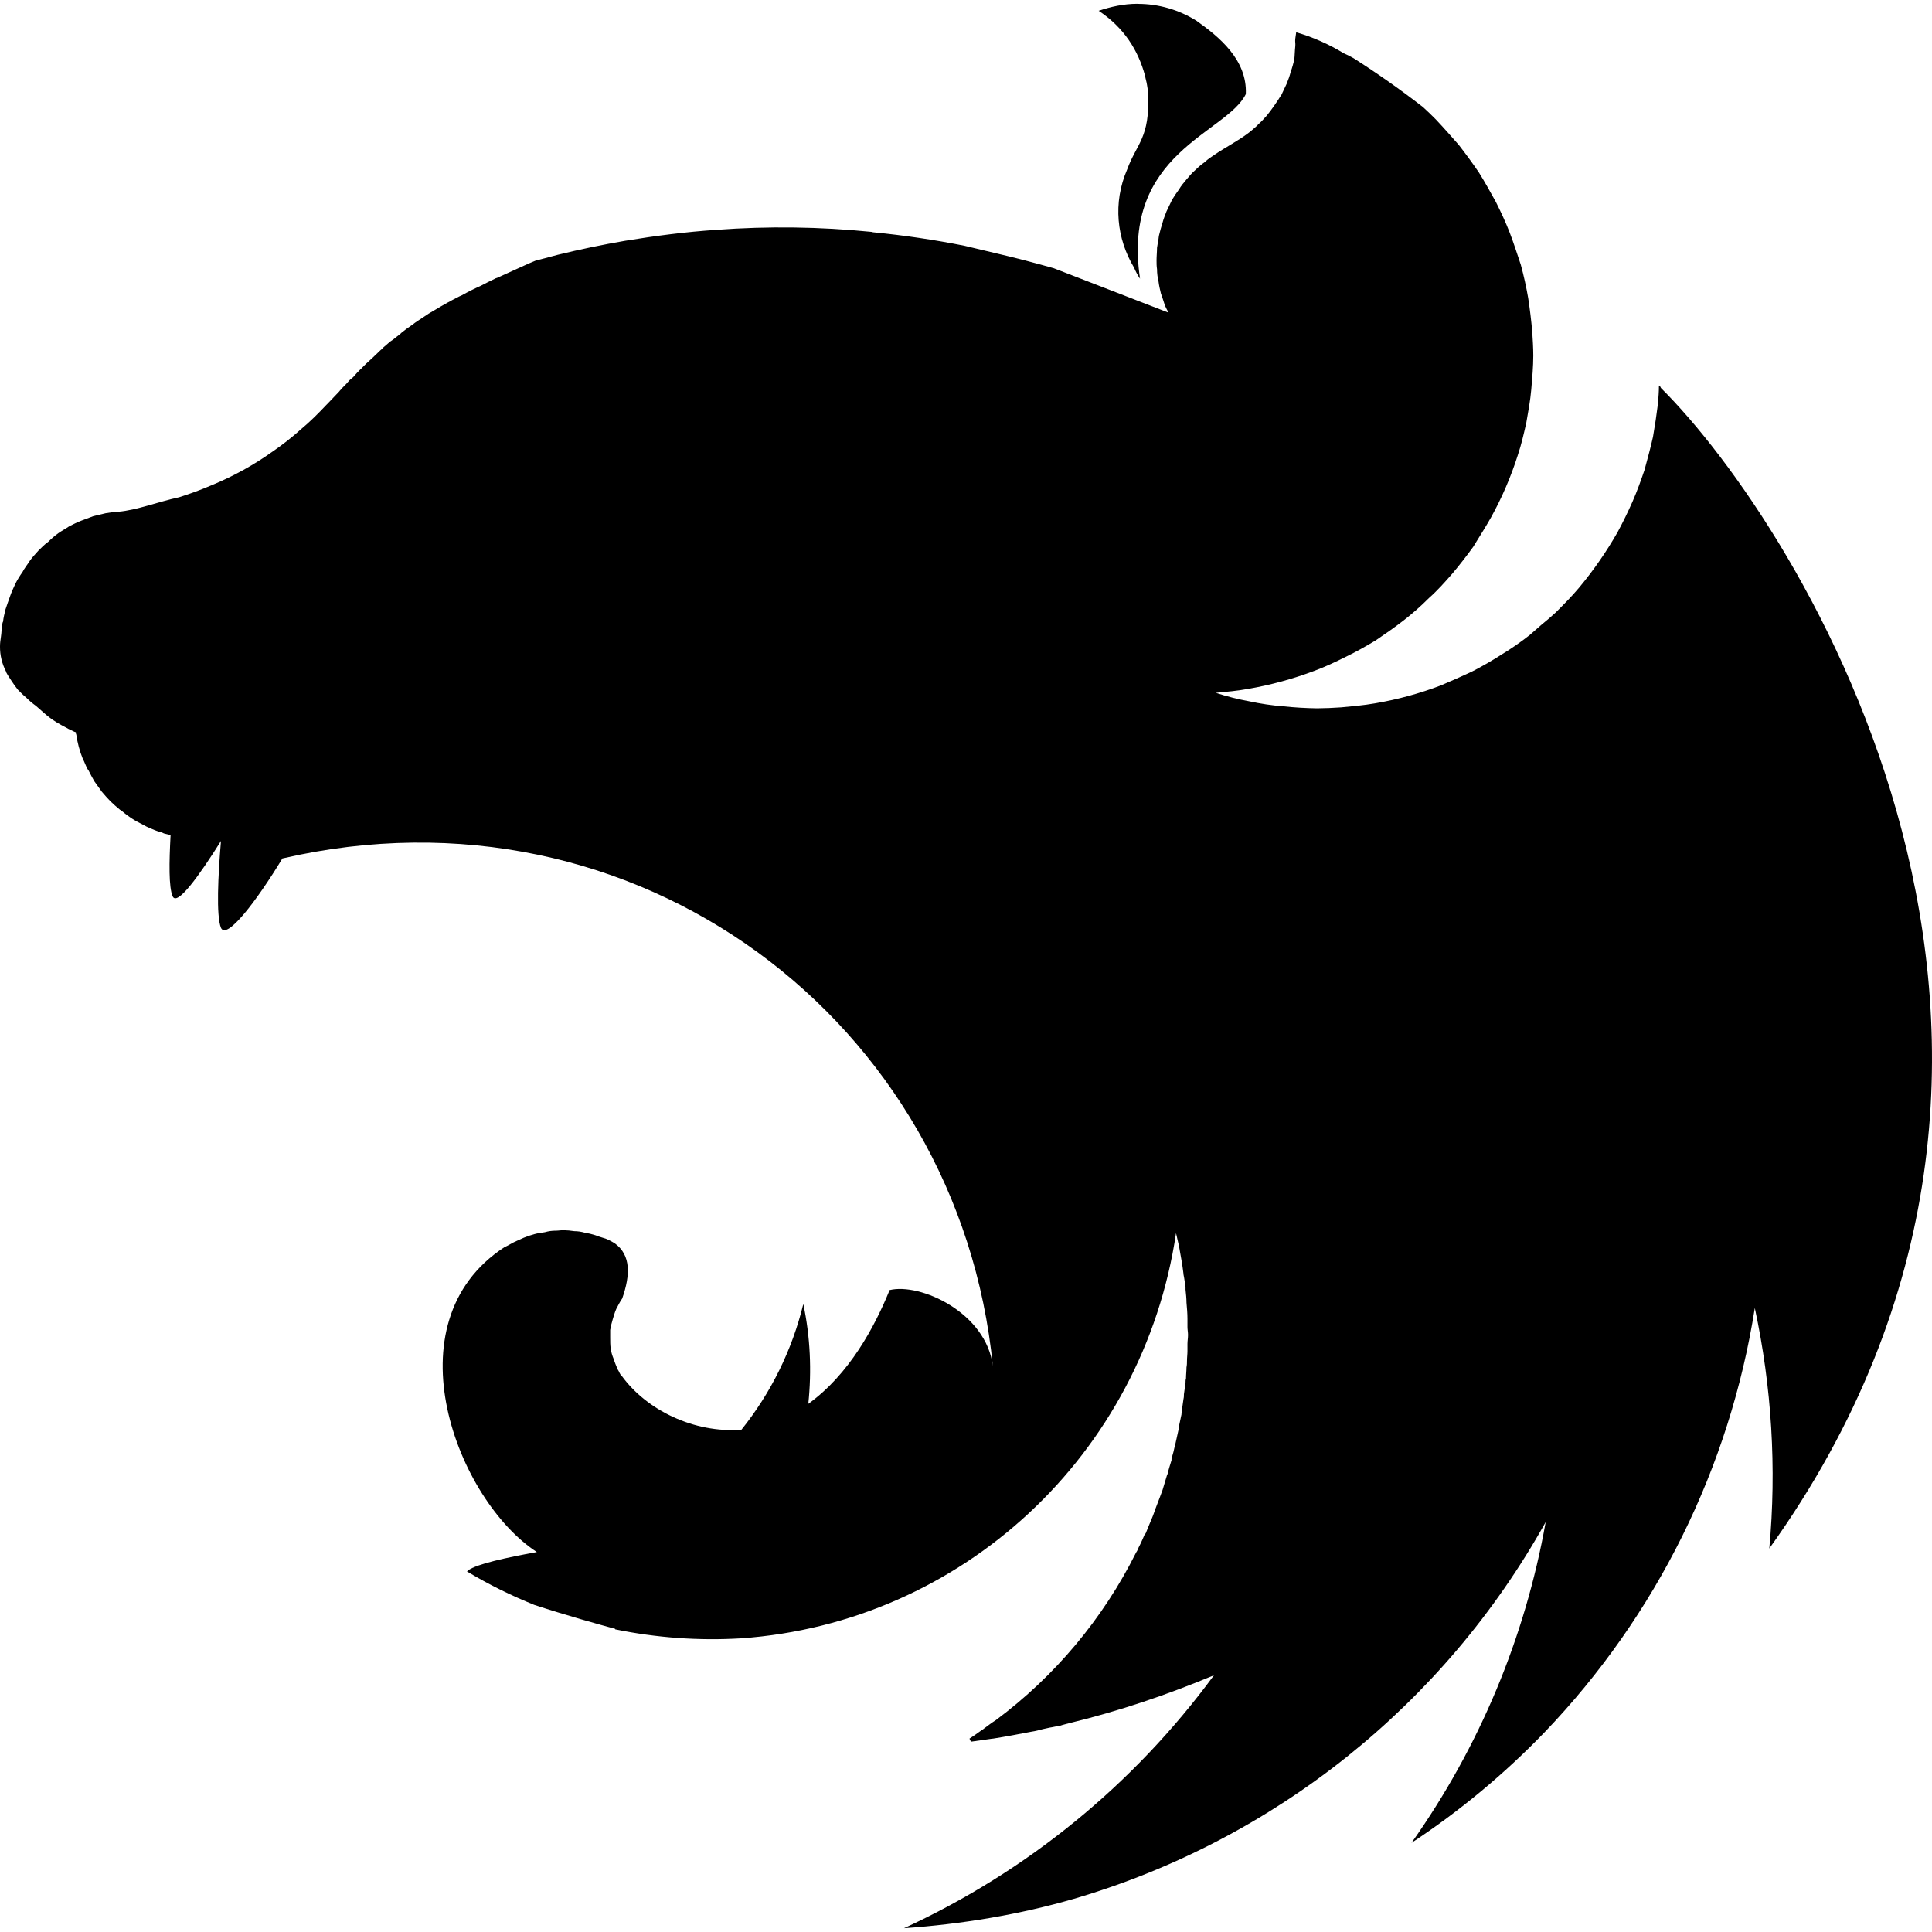
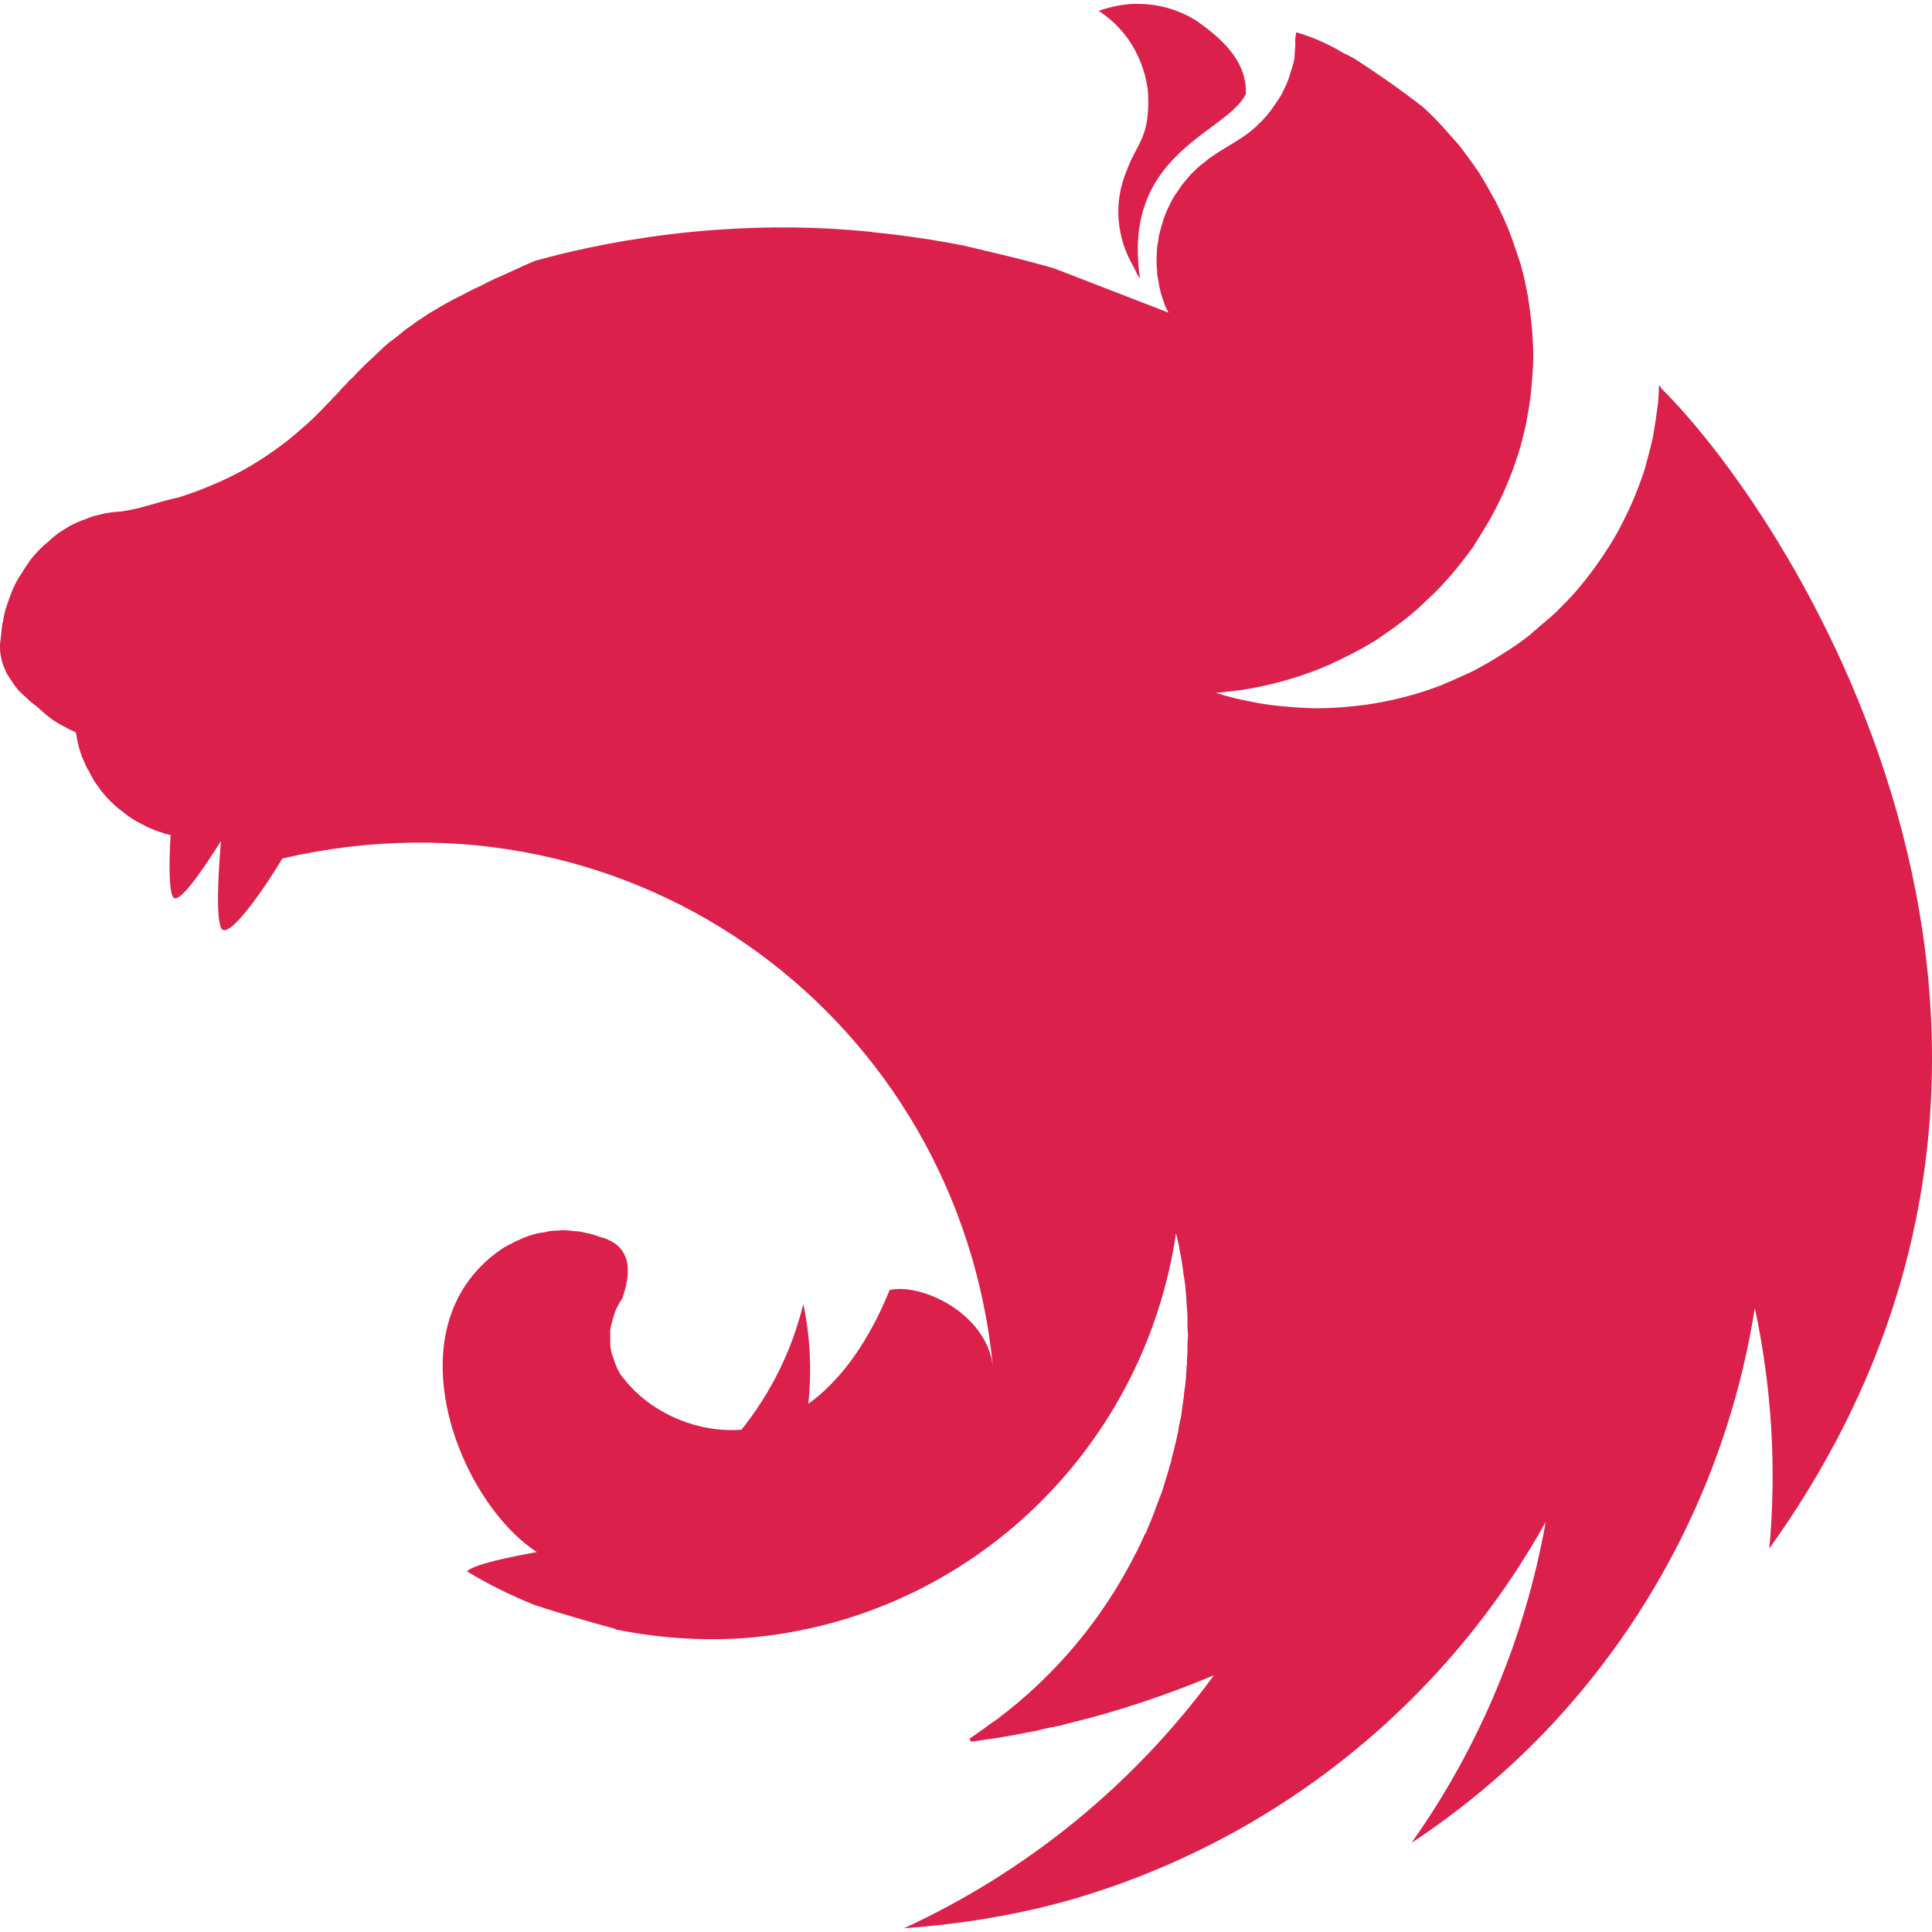
- <svg xmlns="http://www.w3.org/2000/svg" fill="#000000" width="800px" height="800px" viewBox="0 0 24 24" role="img">
+ <svg xmlns="http://www.w3.org/2000/svg" fill="#db204c" width="800px" height="800px" viewBox="0 0 24 24" role="img">
  <path d="M14.131.047c-.173 0-.334.037-.483.087.316.21.49.49.576.806.007.043.019.074.025.117a.681.681 0 0 1 .013.112c.024.545-.143.614-.26.936-.18.415-.13.861.086 1.22a.74.74 0 0 0 .074.137c-.235-1.568 1.073-1.803 1.314-2.293.019-.428-.334-.713-.613-.911a1.37 1.37 0 0 0-.732-.21zM16.102.4c-.024.143-.006.106-.012.18-.006.05-.006.112-.012.161-.013.05-.025.1-.044.149-.012.05-.03.1-.05.149l-.067.142c-.02.025-.031.05-.05.075l-.037.055a2.152 2.152 0 0 1-.093.124c-.037.038-.068.081-.112.112v.006c-.037.031-.074.068-.118.1-.13.099-.278.173-.415.266-.043.03-.087.056-.124.093a.906.906 0 0 0-.118.099c-.043.037-.074.074-.111.118-.031.037-.068.08-.093.124a1.582 1.582 0 0 0-.087.13c-.025.05-.043.093-.068.142-.019.05-.037.093-.05.143a2.007 2.007 0 0 0-.043.155c-.006.025-.006.056-.012.08-.007.025-.007.05-.013.075 0 .05-.006.105-.006.155 0 .037 0 .074.006.111 0 .05.006.1.019.155.006.05.018.1.03.15.02.049.032.098.05.148.013.03.031.062.044.087l-1.426-.552c-.241-.068-.477-.13-.719-.186l-.39-.093c-.372-.074-.75-.13-1.128-.167-.013 0-.019-.006-.031-.006A11.082 11.082 0 0 0 8.9 2.855c-.378.025-.756.074-1.134.136a12.45 12.45 0 0 0-.837.174l-.279.074c-.092.037-.18.08-.266.118l-.205.093c-.012.006-.024.006-.03.012-.063.031-.118.056-.174.087a2.738 2.738 0 0 0-.236.118c-.043.018-.086.043-.124.062a.559.559 0 0 1-.055.03c-.056.032-.112.063-.162.094a1.56 1.56 0 0 0-.148.093c-.044.03-.087.055-.124.086-.006.007-.013.007-.019.013-.037.025-.08.056-.118.087l-.012.012-.093.074c-.012.007-.025.019-.037.025-.031.025-.062.056-.093.08-.006.013-.019.02-.025.025-.037.038-.074.069-.111.106-.007 0-.007.006-.013.012a1.742 1.742 0 0 0-.111.106c-.007.006-.007.012-.013.012a1.454 1.454 0 0 0-.093.1c-.012.012-.03.024-.043.036a1.374 1.374 0 0 1-.106.112c-.006.012-.018.019-.024.03-.05.05-.093.1-.143.15l-.018.018c-.1.106-.205.211-.317.304-.111.1-.229.192-.347.273a3.777 3.777 0 0 1-.762.421c-.13.056-.267.106-.403.149-.26.056-.527.161-.756.18-.05 0-.105.012-.155.018l-.155.037-.149.056c-.05.019-.099.044-.148.068-.044.031-.093.056-.137.087a1.011 1.011 0 0 0-.124.106c-.043.03-.087.074-.124.111-.037.043-.074.08-.105.124-.031.05-.068.093-.093.143a1.092 1.092 0 0 0-.087.142c-.025.056-.05.106-.068.161-.019.05-.037.106-.056.161-.012.05-.025.1-.03.15 0 .005-.007.012-.007.018-.012.056-.012.13-.019.167C.006 7.95 0 7.986 0 8.03a.657.657 0 0 0 .074.31v.006c.019.037.044.075.069.112.024.037.05.074.08.111.031.031.068.069.106.1a.906.906 0 0 0 .117.099c.149.13.186.173.378.272.031.019.062.031.1.05.006 0 .012.006.018.006 0 .013 0 .019.006.031a1.272 1.272 0 0 0 .08.298c.02.037.032.074.05.111.007.013.013.025.02.031.024.05.049.093.073.137l.093.13c.031.037.069.08.106.118.037.037.074.068.118.105 0 0 .006.006.012.006.037.031.074.062.112.087a.986.986 0 0 0 .136.08c.043.025.093.05.142.069a.73.73 0 0 0 .124.043c.007.006.013.006.025.012.025.007.056.013.08.019-.018.335-.024.65.026.762.055.124.328-.254.6-.688-.036.428-.061.93 0 1.079.069.155.44-.329.763-.862 4.395-1.016 8.405 2.02 8.826 6.31-.08-.67-.905-1.041-1.283-.948-.186.458-.502 1.047-1.01 1.413.043-.41.025-.83-.062-1.24a4.009 4.009 0 0 1-.769 1.562c-.588.043-1.177-.242-1.487-.67-.025-.018-.031-.055-.05-.08-.018-.043-.037-.087-.05-.13a.515.515 0 0 1-.037-.13c-.006-.044-.006-.087-.006-.137v-.093a.992.992 0 0 1 .031-.13c.013-.043.025-.086.044-.13.024-.043.043-.087.074-.13.105-.298.105-.54-.087-.682a.706.706 0 0 0-.118-.062c-.024-.006-.055-.018-.08-.025l-.05-.018a.847.847 0 0 0-.13-.031.472.472 0 0 0-.13-.019 1.01 1.01 0 0 0-.136-.012c-.031 0-.062.006-.093.006a.484.484 0 0 0-.137.019c-.043.006-.086.012-.13.024a1.068 1.068 0 0 0-.13.044c-.043.018-.08.037-.124.056-.037.018-.074.043-.118.062-1.444.942-.582 3.148.403 3.787-.372.068-.75.148-.855.229l-.013.012c.267.161.546.298.837.416.397.13.818.247 1.004.297v.006a5.996 5.996 0 0 0 1.562.112c2.746-.192 4.996-2.281 5.405-5.033l.037.161c.019.112.043.23.056.347v.006c.012.056.018.112.025.162v.024c.006.056.012.112.012.162.006.068.012.136.012.204v.1c0 .03.007.067.007.098 0 .038-.007.075-.007.112v.087c0 .043-.006.08-.006.124 0 .025 0 .05-.006.08 0 .044-.006.087-.006.137-.006.018-.006.037-.006.055l-.02.143c0 .019 0 .037-.005.056-.007.062-.019.118-.025.18v.012l-.037.174v.018l-.037.167c0 .007-.007.02-.007.025a1.663 1.663 0 0 1-.043.168v.018c-.019.062-.037.118-.05.174-.006.006-.006.012-.006.012l-.056.186c-.024.062-.043.118-.068.18-.025.062-.043.124-.068.18-.025.062-.05.117-.074.18h-.007c-.024.055-.05.117-.08.173a.302.302 0 0 1-.019.043c-.006.006-.006.013-.012.019a5.867 5.867 0 0 1-1.742 2.082c-.05.031-.099.069-.149.106-.012.012-.03.018-.043.03a2.603 2.603 0 0 1-.136.094l.018.037h.007l.26-.037h.006c.161-.025.322-.056.483-.087.044-.006.093-.019.137-.031l.087-.019c.043-.006.086-.018.13-.024.037-.013.074-.02.111-.031.62-.15 1.221-.354 1.798-.595a9.926 9.926 0 0 1-3.85 3.142c.714-.05 1.426-.167 2.114-.366a9.903 9.903 0 0 0 5.857-4.68 9.893 9.893 0 0 1-1.667 3.986 9.758 9.758 0 0 0 1.655-1.376 9.824 9.824 0 0 0 2.61-5.268c.21.98.272 1.99.18 2.987 4.474-6.241.371-12.712-1.346-14.416-.006-.013-.012-.019-.012-.031-.006.006-.006.006-.006.012 0-.006 0-.006-.007-.012 0 .074-.006.148-.012.223a8.34 8.34 0 0 1-.062.415c-.03.136-.068.273-.105.41-.044.13-.093.266-.15.396a5.322 5.322 0 0 1-.185.378 4.735 4.735 0 0 1-.477.688c-.093.111-.192.21-.292.31a3.994 3.994 0 0 1-.18.155l-.142.124a3.459 3.459 0 0 1-.347.241 4.295 4.295 0 0 1-.366.211c-.13.062-.26.118-.39.174a4.364 4.364 0 0 1-.818.223c-.143.025-.285.037-.422.05a4.914 4.914 0 0 1-.297.012 4.66 4.66 0 0 1-.422-.025 3.137 3.137 0 0 1-.421-.062 3.136 3.136 0 0 1-.415-.105h-.007c.137-.013.273-.025.41-.05a4.493 4.493 0 0 0 .818-.223c.136-.05.266-.112.39-.174.13-.062.248-.13.372-.204.118-.08.235-.161.347-.248.112-.087.217-.18.316-.279.105-.093.198-.198.291-.304.093-.111.18-.223.26-.334.013-.019.026-.044.038-.062.062-.1.124-.199.18-.298a4.272 4.272 0 0 0 .334-.775c.044-.13.075-.266.106-.403.025-.142.05-.278.062-.415.012-.142.025-.285.025-.421 0-.1-.007-.199-.013-.298a6.726 6.726 0 0 0-.05-.415 4.493 4.493 0 0 0-.092-.415c-.044-.13-.087-.267-.137-.397-.05-.13-.111-.26-.173-.384-.069-.124-.137-.248-.211-.366a6.843 6.843 0 0 0-.248-.34c-.093-.106-.186-.212-.285-.317a3.878 3.878 0 0 0-.161-.155c-.28-.217-.57-.421-.862-.607a1.154 1.154 0 0 0-.124-.062 2.415 2.415 0 0 0-.589-.26Z" />
</svg>
